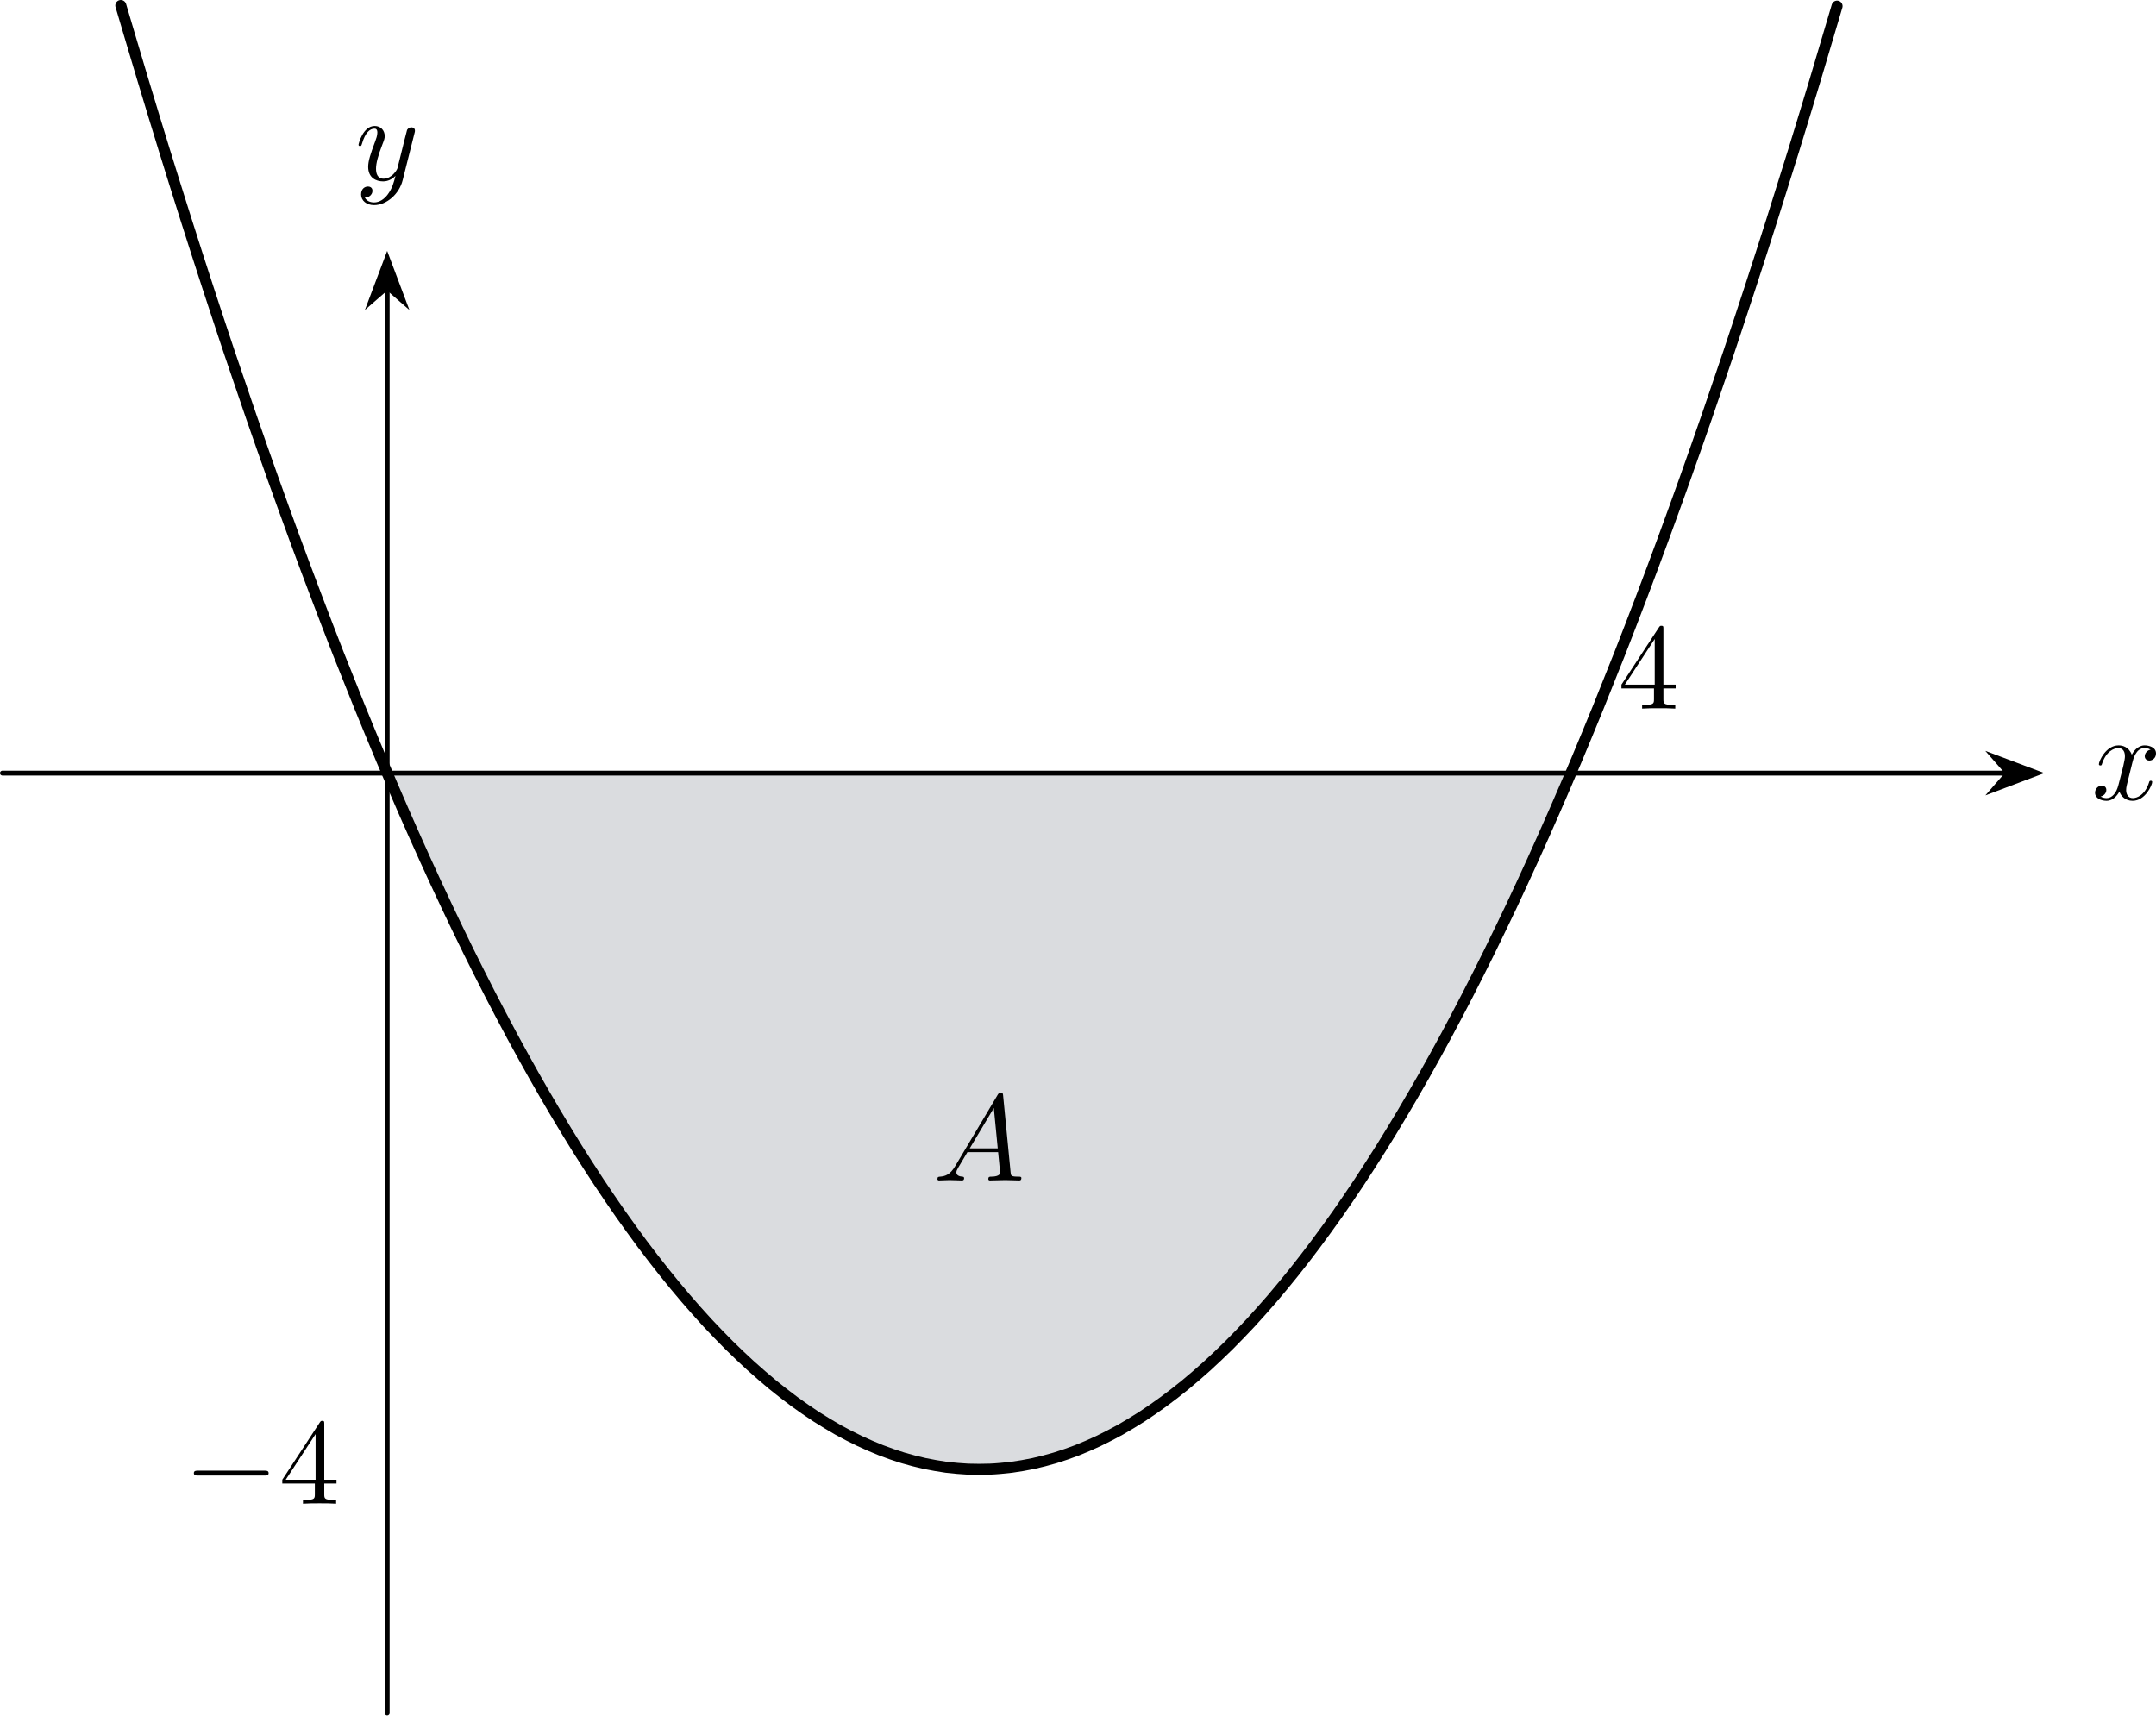
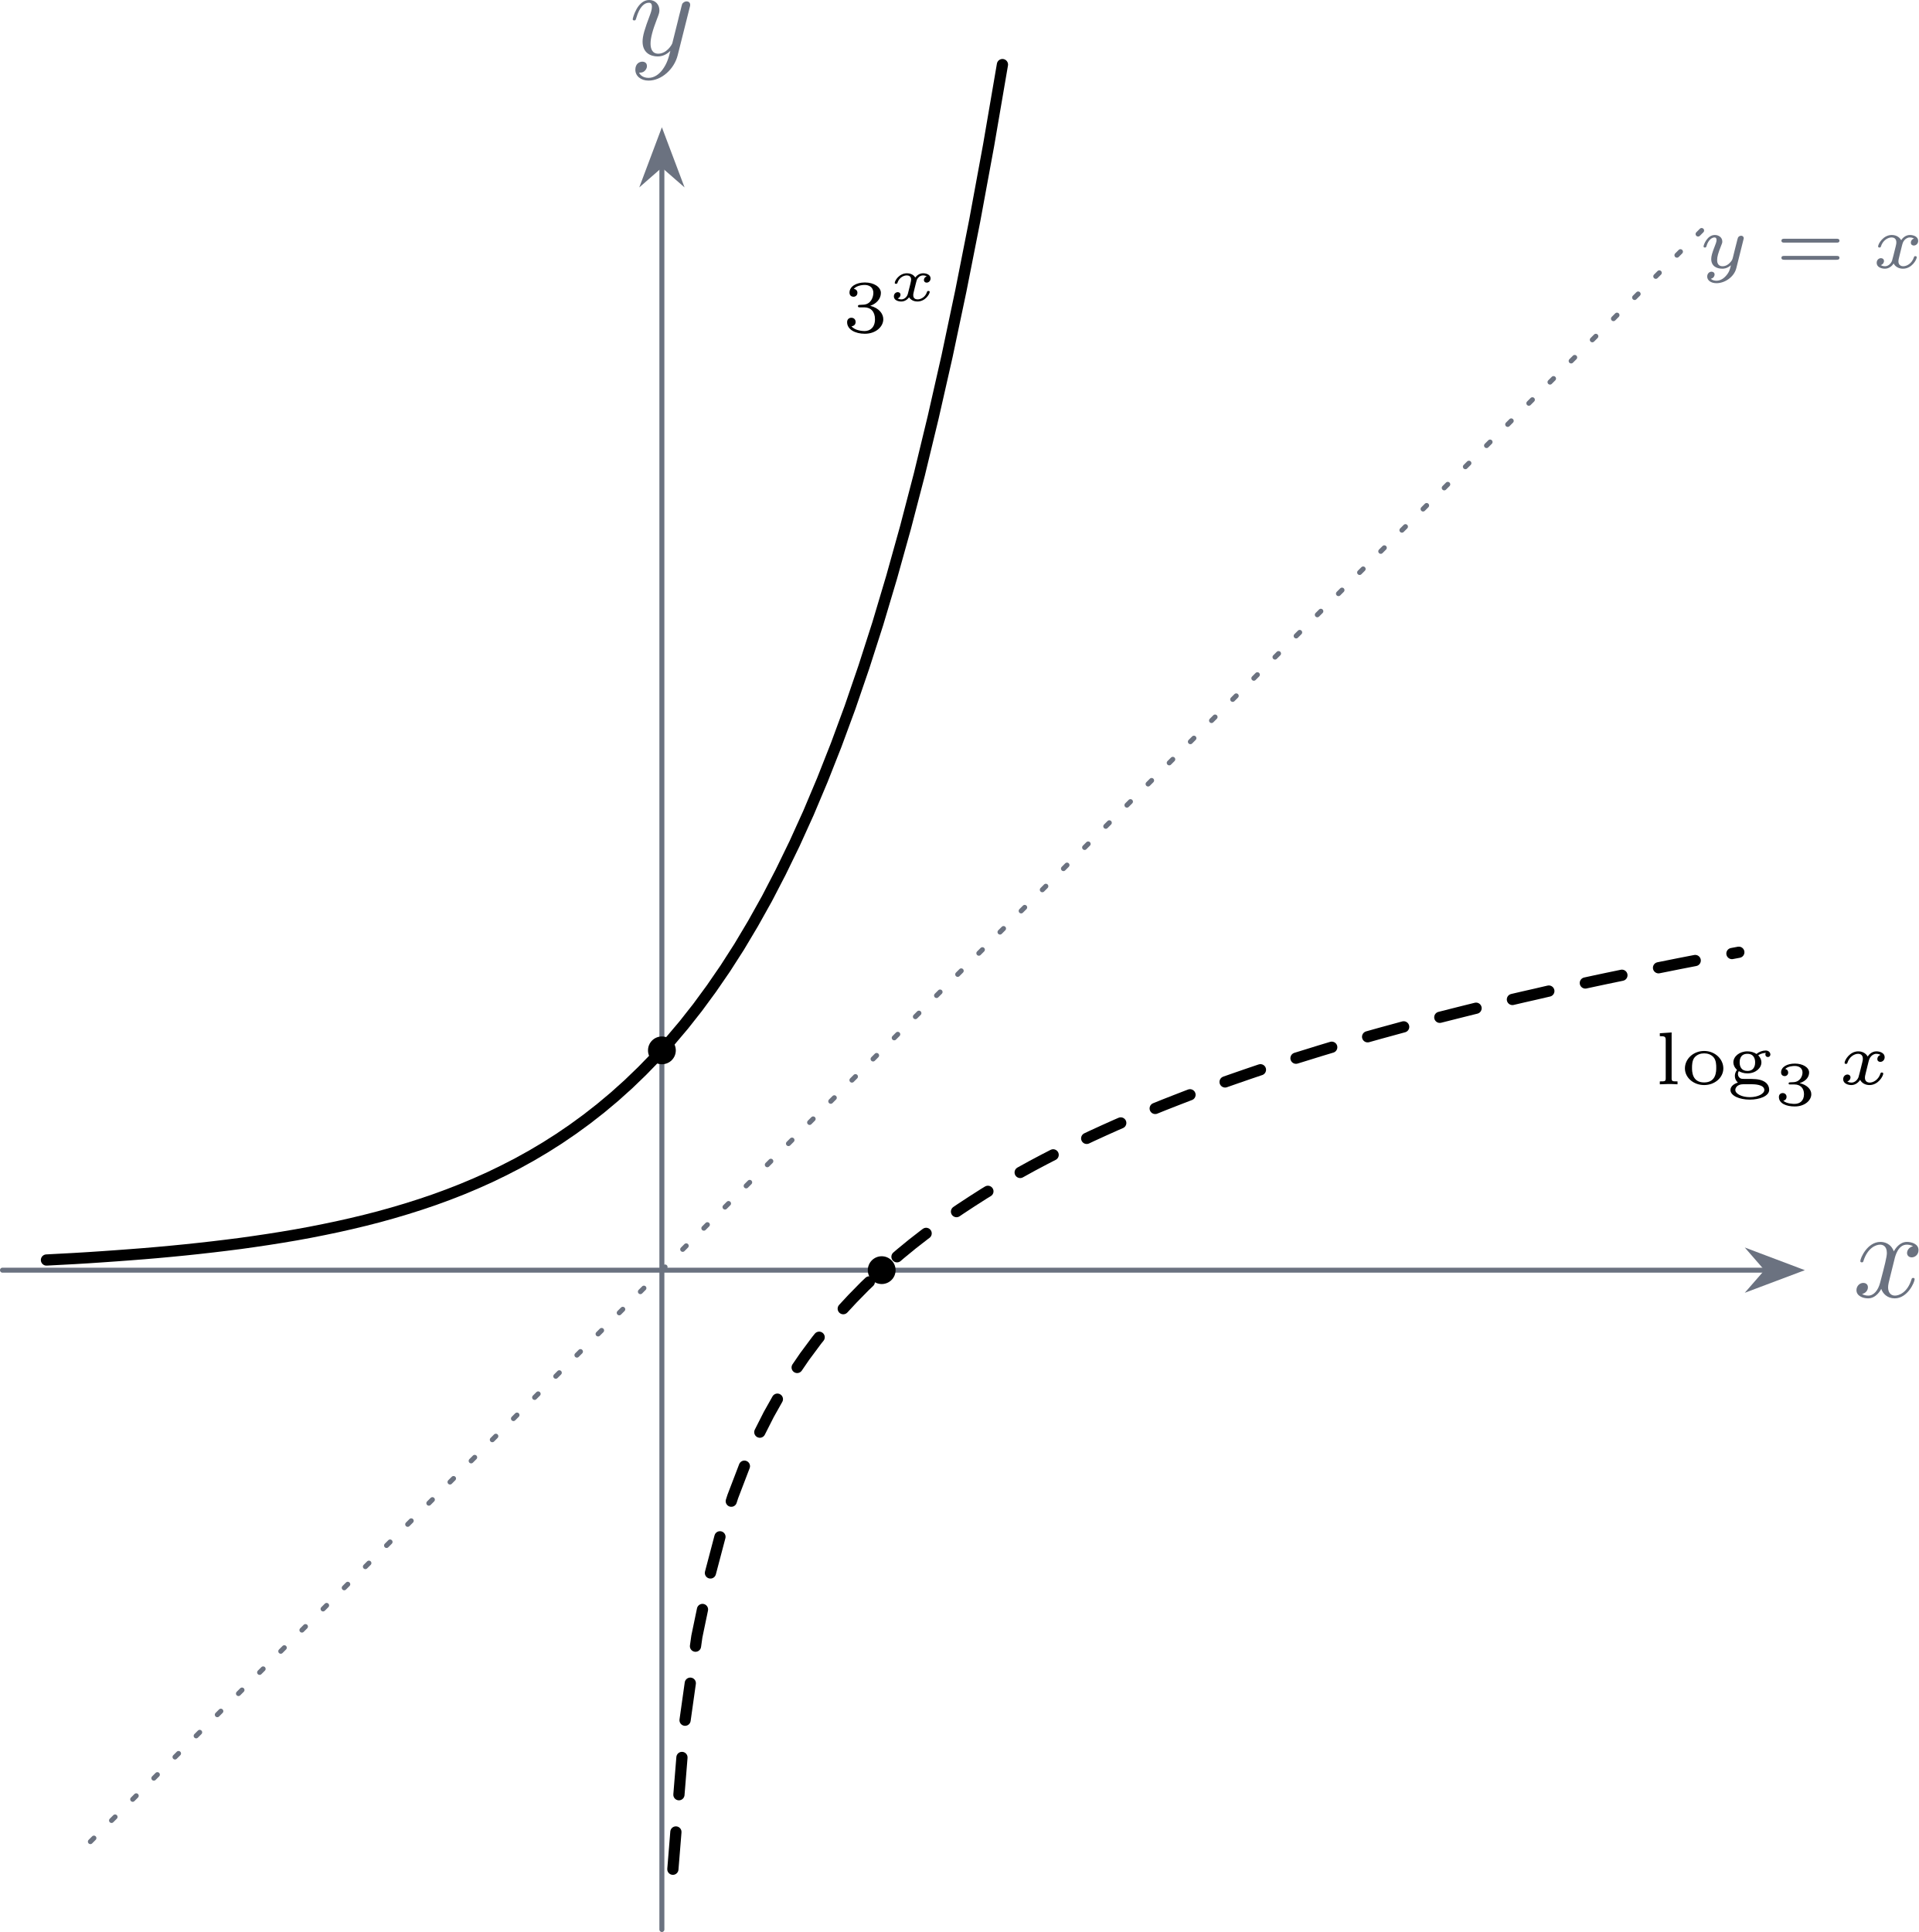
- <svg xmlns="http://www.w3.org/2000/svg" xmlns:xlink="http://www.w3.org/1999/xlink" version="1.1" width="245.756pt" height="195.561pt" viewBox="-0 115.485 245.756 195.561">
+ <svg xmlns="http://www.w3.org/2000/svg" xmlns:xlink="http://www.w3.org/1999/xlink" version="1.1" width="214.758pt" height="216.283pt" viewBox="-0 398.087 214.758 216.283">
  <defs>
-     <use id="g17-52" xlink:href="#g10-52" transform="scale(.913242)" />
-     <path id="g10-52" d="M3.207-1.8V-.851C3.207-.458 3.185-.338 2.378-.338H2.149V0C2.596-.033 3.164-.033 3.622-.033S4.658-.033 5.105 0V-.338H4.876C4.069-.338 4.047-.458 4.047-.851V-1.8H5.138V-2.138H4.047V-7.102C4.047-7.32 4.047-7.385 3.873-7.385C3.775-7.385 3.742-7.385 3.655-7.255L.305-2.138V-1.8H3.207ZM3.273-2.138H.611L3.273-6.207V-2.138Z" />
-     <path id="g11-0" d="M6.565-2.291C6.735-2.291 6.914-2.291 6.914-2.491S6.735-2.69 6.565-2.69H1.176C1.006-2.69 .827-2.69 .827-2.491S1.006-2.291 1.176-2.291H6.565Z" />
-     <path id="g14-65" d="M1.783-1.146C1.385-.478 .996-.339 .558-.309C.438-.299 .349-.299 .349-.11C.349-.05 .399 0 .478 0C.747 0 1.056-.03 1.335-.03C1.664-.03 2.012 0 2.331 0C2.391 0 2.521 0 2.521-.189C2.521-.299 2.431-.309 2.361-.309C2.132-.329 1.893-.408 1.893-.658C1.893-.777 1.953-.887 2.032-1.026L2.79-2.301H5.29C5.31-2.092 5.45-.737 5.45-.638C5.45-.339 4.932-.309 4.732-.309C4.593-.309 4.493-.309 4.493-.11C4.493 0 4.613 0 4.633 0C5.041 0 5.469-.03 5.878-.03C6.127-.03 6.755 0 7.004 0C7.064 0 7.183 0 7.183-.199C7.183-.309 7.083-.309 6.954-.309C6.336-.309 6.336-.379 6.306-.667L5.699-6.894C5.679-7.093 5.679-7.133 5.509-7.133C5.35-7.133 5.31-7.064 5.25-6.964L1.783-1.146ZM2.979-2.61L4.941-5.898L5.26-2.61H2.979Z" />
+     <path id="g19-51" d="M1.644-1.649C2.102-1.649 2.406-1.365 2.406-.872C2.406-.364 2.092-.095 1.649-.095C1.594-.095 1.001-.095 .747-.354C.951-.384 1.011-.538 1.011-.658C1.011-.842 .872-.961 .707-.961C.548-.961 .399-.857 .399-.648C.399-.13 .986 .11 1.664 .11C2.481 .11 2.989-.384 2.989-.867C2.989-1.275 2.625-1.624 2.057-1.753C2.655-1.948 2.814-2.326 2.814-2.605C2.814-3.014 2.306-3.318 1.679-3.318C1.066-3.318 .573-3.059 .573-2.61C.573-2.376 .762-2.316 .857-2.316C1.001-2.316 1.141-2.421 1.141-2.6C1.141-2.715 1.081-2.854 .902-2.884C1.116-3.113 1.559-3.128 1.664-3.128C2.027-3.128 2.286-2.944 2.286-2.605C2.286-2.316 2.097-1.863 1.574-1.833C1.435-1.828 1.415-1.823 1.285-1.818C1.23-1.813 1.176-1.808 1.176-1.733C1.176-1.649 1.225-1.649 1.315-1.649H1.644Z" />
+     <path id="g16-120" d="M3.093-1.953C2.864-1.883 2.864-1.664 2.864-1.659C2.864-1.574 2.924-1.455 3.088-1.455C3.228-1.455 3.397-1.574 3.397-1.793C3.397-2.087 3.068-2.202 2.804-2.202C2.481-2.202 2.271-1.993 2.172-1.863C2.007-2.147 1.689-2.202 1.509-2.202C.887-2.202 .533-1.614 .533-1.43C.533-1.36 .613-1.36 .638-1.36C.682-1.36 .722-1.365 .742-1.42C.892-1.908 1.3-2.032 1.489-2.032C1.654-2.032 1.843-1.963 1.843-1.699C1.843-1.574 1.753-1.23 1.584-.568C1.509-.284 1.28-.115 1.066-.115C1.031-.115 .887-.115 .767-.194C.991-.274 .991-.463 .991-.483C.991-.628 .882-.692 .772-.692C.648-.692 .463-.593 .463-.354C.463-.05 .802 .055 1.056 .055C1.33 .055 1.554-.105 1.674-.284C1.873 .015 2.192 .055 2.346 .055C2.974 .055 3.328-.538 3.328-.717C3.328-.787 3.243-.787 3.223-.787C3.138-.787 3.128-.757 3.113-.712C2.969-.264 2.585-.115 2.366-.115C2.217-.115 2.012-.169 2.012-.448C2.012-.508 2.012-.543 2.052-.712C2.137-1.061 2.271-1.614 2.311-1.704C2.376-1.833 2.54-2.032 2.795-2.032C2.809-2.032 2.979-2.032 3.093-1.953Z" />
+     <path id="g5-51" d="M1.757-1.985C2.266-1.985 2.606-1.644 2.606-1.034C2.606-.377 2.212-.09 1.775-.09C1.614-.09 .998-.126 .729-.472C.962-.496 1.058-.652 1.058-.813C1.058-1.016 .915-1.154 .717-1.154C.556-1.154 .377-1.052 .377-.801C.377-.209 1.034 .126 1.793 .126C2.678 .126 3.27-.442 3.27-1.034C3.27-1.47 2.935-1.931 2.224-2.11C2.696-2.266 3.078-2.648 3.078-3.138C3.078-3.616 2.517-3.975 1.799-3.975C1.1-3.975 .568-3.652 .568-3.162C.568-2.905 .765-2.833 .885-2.833C1.04-2.833 1.201-2.941 1.201-3.15C1.201-3.335 1.07-3.443 .909-3.467C1.19-3.778 1.733-3.778 1.787-3.778C2.092-3.778 2.475-3.634 2.475-3.138C2.475-2.809 2.289-2.236 1.692-2.2C1.584-2.194 1.423-2.182 1.369-2.182C1.309-2.176 1.243-2.17 1.243-2.08C1.243-1.985 1.309-1.985 1.411-1.985H1.757Z" />
+     <path id="g5-61" d="M4.89-2.026C4.973-2.026 5.111-2.026 5.111-2.182S4.949-2.337 4.86-2.337H.723C.634-2.337 .472-2.337 .472-2.182S.61-2.026 .693-2.026H4.89ZM4.86-.652C4.949-.652 5.111-.652 5.111-.807S4.973-.962 4.89-.962H.693C.61-.962 .472-.962 .472-.807S.634-.652 .723-.652H4.86Z" />
+     <path id="g5-103" d="M.944-1.052C1.088-.968 1.327-.873 1.626-.873C2.289-.873 2.75-1.297 2.75-1.751C2.75-2.086 2.505-2.307 2.493-2.319C2.762-2.499 3.019-2.511 3.108-2.511C3.09-2.487 3.067-2.463 3.067-2.379C3.067-2.271 3.144-2.182 3.264-2.182C3.395-2.182 3.467-2.277 3.467-2.385C3.467-2.517 3.353-2.702 3.09-2.702C2.839-2.702 2.564-2.6 2.355-2.427C2.158-2.564 1.889-2.636 1.632-2.636C.986-2.636 .508-2.224 .508-1.751C.508-1.566 .586-1.351 .801-1.154C.669-.986 .628-.819 .628-.675C.628-.347 .837-.167 .873-.137C.64-.072 .275 .12 .275 .454C.275 .915 .998 1.225 1.823 1.225C2.588 1.225 3.371 .95 3.371 .442C3.371 .293 3.324-.09 2.845-.287C2.505-.43 2.164-.43 1.602-.43C1.459-.43 1.225-.43 1.178-.442C1.022-.466 .873-.616 .873-.825C.873-.95 .933-1.034 .944-1.052ZM1.632-1.07C1.136-1.07 1.01-1.435 1.01-1.751C1.01-1.865 1.01-2.439 1.626-2.439C2.158-2.439 2.248-2.02 2.248-1.757C2.248-1.644 2.248-1.07 1.632-1.07ZM1.967-.006C2.152-.006 2.983 .006 2.983 .454C2.983 .747 2.493 1.028 1.823 1.028C1.178 1.028 .664 .759 .664 .448C.664 .299 .801-.006 1.303-.006H1.967Z" />
+     <path id="g5-108" d="M1.327-4.148L.383-4.083V-3.85C.801-3.85 .855-3.808 .855-3.515V-.49C.855-.233 .795-.233 .383-.233V0C.562-.012 1.04-.024 1.088-.024C1.327-.024 1.56-.018 1.799 0V-.233C1.387-.233 1.327-.233 1.327-.49V-4.148Z" />
+     <path id="g5-111" d="M3.359-1.273C3.359-2.02 2.69-2.666 1.823-2.666C.95-2.666 .287-2.02 .287-1.273C.287-.544 .962 .06 1.823 .06S3.359-.544 3.359-1.273ZM1.823-.149C.855-.149 .855-1.04 .855-1.327C.855-1.512 .855-1.925 1.076-2.17C1.279-2.385 1.536-2.475 1.823-2.475S2.379-2.385 2.576-2.164C2.792-1.919 2.792-1.518 2.792-1.327C2.792-1.04 2.792-.149 1.823-.149Z" />
+     <path id="g4-120" d="M3.365-2.349C3.156-2.289 3.108-2.116 3.108-2.026C3.108-1.835 3.264-1.793 3.347-1.793C3.521-1.793 3.694-1.937 3.694-2.17C3.694-2.493 3.341-2.636 3.037-2.636C2.642-2.636 2.403-2.331 2.337-2.218C2.26-2.367 2.032-2.636 1.584-2.636C.897-2.636 .49-1.925 .49-1.716C.49-1.686 .514-1.632 .598-1.632S.699-1.668 .717-1.722C.867-2.206 1.273-2.439 1.566-2.439S1.949-2.248 1.949-2.05C1.949-1.979 1.949-1.925 1.901-1.739C1.763-1.184 1.632-.64 1.602-.568C1.512-.341 1.297-.137 1.046-.137C1.01-.137 .843-.137 .705-.227C.938-.305 .962-.502 .962-.55C.962-.705 .843-.783 .723-.783C.556-.783 .377-.652 .377-.406C.377-.066 .753 .06 1.034 .06C1.375 .06 1.62-.173 1.733-.359C1.853-.108 2.14 .06 2.481 .06C3.186 .06 3.581-.664 3.581-.861C3.581-.873 3.575-.944 3.467-.944C3.383-.944 3.371-.903 3.353-.849C3.18-.329 2.756-.137 2.505-.137C2.277-.137 2.116-.269 2.116-.52C2.116-.634 2.146-.765 2.2-.974L2.391-1.751C2.451-1.985 2.481-2.092 2.606-2.236C2.69-2.325 2.833-2.439 3.025-2.439C3.055-2.439 3.234-2.439 3.365-2.349Z" />
+     <path id="g4-121" d="M3.563-2.295C3.575-2.337 3.581-2.361 3.581-2.379C3.581-2.451 3.527-2.576 3.365-2.576C3.264-2.576 3.162-2.511 3.12-2.427C3.096-2.385 3.055-2.2 3.025-2.086L2.899-1.59L2.714-.843C2.672-.675 2.648-.58 2.409-.353C2.343-.293 2.152-.137 1.895-.137C1.453-.137 1.453-.526 1.453-.634C1.453-.897 1.524-1.166 1.787-1.823C1.847-1.967 1.865-2.008 1.865-2.116C1.865-2.451 1.566-2.636 1.267-2.636C.658-2.636 .365-1.847 .365-1.716C.365-1.686 .389-1.632 .472-1.632S.574-1.668 .592-1.722C.759-2.301 1.076-2.439 1.243-2.439C1.363-2.439 1.405-2.361 1.405-2.224C1.405-2.098 1.327-1.895 1.261-1.733C1.052-1.207 .98-.933 .98-.717C.98-.149 1.405 .06 1.871 .06C1.955 .06 2.236 .06 2.552-.215C2.475 .114 2.421 .347 2.134 .658C2.026 .777 1.757 1.022 1.399 1.022C1.345 1.022 1.088 1.016 .95 .861C1.213 .813 1.249 .58 1.249 .526C1.249 .365 1.118 .299 1.004 .299C.855 .299 .658 .418 .658 .693C.658 .98 .938 1.219 1.405 1.219C2.038 1.219 2.803 .753 2.989 .006L3.563-2.295Z" />
    <path id="g14-120" d="M3.328-3.009C3.387-3.268 3.616-4.184 4.314-4.184C4.364-4.184 4.603-4.184 4.812-4.055C4.533-4.005 4.334-3.756 4.334-3.517C4.334-3.357 4.443-3.168 4.712-3.168C4.932-3.168 5.25-3.347 5.25-3.746C5.25-4.264 4.663-4.403 4.324-4.403C3.746-4.403 3.397-3.875 3.278-3.646C3.029-4.304 2.491-4.403 2.202-4.403C1.166-4.403 .598-3.118 .598-2.869C.598-2.77 .697-2.77 .717-2.77C.797-2.77 .827-2.79 .847-2.879C1.186-3.935 1.843-4.184 2.182-4.184C2.371-4.184 2.72-4.095 2.72-3.517C2.72-3.208 2.55-2.54 2.182-1.146C2.022-.528 1.674-.11 1.235-.11C1.176-.11 .946-.11 .737-.239C.986-.289 1.205-.498 1.205-.777C1.205-1.046 .986-1.126 .837-1.126C.538-1.126 .289-.867 .289-.548C.289-.09 .787 .11 1.225 .11C1.883 .11 2.242-.588 2.271-.648C2.391-.279 2.75 .11 3.347 .11C4.374 .11 4.941-1.176 4.941-1.425C4.941-1.524 4.852-1.524 4.822-1.524C4.732-1.524 4.712-1.484 4.692-1.415C4.364-.349 3.686-.11 3.367-.11C2.979-.11 2.819-.428 2.819-.767C2.819-.986 2.879-1.205 2.989-1.644L3.328-3.009Z" />
    <path id="g14-121" d="M4.842-3.796C4.882-3.935 4.882-3.955 4.882-4.025C4.882-4.204 4.742-4.294 4.593-4.294C4.493-4.294 4.334-4.234 4.244-4.085C4.224-4.035 4.144-3.726 4.105-3.547C4.035-3.288 3.965-3.019 3.905-2.75L3.457-.956C3.417-.807 2.989-.11 2.331-.11C1.823-.11 1.714-.548 1.714-.917C1.714-1.375 1.883-1.993 2.222-2.869C2.381-3.278 2.421-3.387 2.421-3.587C2.421-4.035 2.102-4.403 1.604-4.403C.658-4.403 .289-2.959 .289-2.869C.289-2.77 .389-2.77 .408-2.77C.508-2.77 .518-2.79 .568-2.949C.837-3.885 1.235-4.184 1.574-4.184C1.654-4.184 1.823-4.184 1.823-3.866C1.823-3.616 1.724-3.357 1.654-3.168C1.255-2.112 1.076-1.544 1.076-1.076C1.076-.189 1.704 .11 2.291 .11C2.68 .11 3.019-.06 3.298-.339C3.168 .179 3.049 .667 2.65 1.196C2.391 1.534 2.012 1.823 1.554 1.823C1.415 1.823 .966 1.793 .797 1.405C.956 1.405 1.086 1.405 1.225 1.285C1.325 1.196 1.425 1.066 1.425 .877C1.425 .568 1.156 .528 1.056 .528C.827 .528 .498 .687 .498 1.176C.498 1.674 .936 2.042 1.554 2.042C2.58 2.042 3.606 1.136 3.885 .01L4.842-3.796Z" />
  </defs>
  <g id="page1" transform="matrix(1.4 0 0 1.4 0 0)">
-     <path d="M31.523 145.441L33.156 149.219L34.789 152.867L36.422 156.387L38.055 159.773L39.691 163.031L41.324 166.156L42.957 169.156L44.59 172.019L46.223 174.758L47.859 177.363L49.492 179.84L51.125 182.184L52.758 184.398L54.391 186.484L56.023 188.438L57.66 190.262L59.293 191.957L60.926 193.519L62.559 194.953L64.191 196.254L65.824 197.43L67.461 198.473L69.094 199.383L70.727 200.164L72.359 200.816L73.992 201.336L75.629 201.727L77.262 201.988L78.894 202.121H80.527L82.16 201.988L83.793 201.731L85.43 201.34L87.062 200.816L88.695 200.164L90.328 199.383L91.961 198.473L93.598 197.43L95.231 196.258L96.863 194.953L98.496 193.523L100.129 191.957L101.762 190.266L103.398 188.441L105.031 186.488L106.664 184.402L108.297 182.188L109.93 179.844L111.566 177.367L113.199 174.762L114.832 172.027L116.465 169.16L118.098 166.164L119.731 163.035L121.367 159.777L123 156.391L124.633 152.875L126.266 149.227L127.898 145.449L127.902 145.441H31.523Z" fill="#dadcdf" />
-     <path d="M.199 145.441H163.39" stroke="#000" fill="none" stroke-width=".399" stroke-miterlimit="10" stroke-linecap="round" stroke-linejoin="round" />
-     <path d="M165.887 145.441L162.316 144.098L163.488 145.441L162.316 146.789Z" />
-     <path d="M165.887 145.441L162.316 144.098L163.488 145.441L162.316 146.789Z" stroke="#000" fill="none" stroke-width=".399" stroke-miterlimit="10" stroke-linecap="round" />
-     <g transform="matrix(1 0 0 1 138.7676 2.145)">
-       <use x="31.522" y="145.442" xlink:href="#g14-120" />
+     <path d="M.199 385.914H141.25" stroke="#6b7280" fill="none" stroke-width=".399" stroke-linecap="round" stroke-linejoin="round" />
+     <path d="M143.746 385.914L140.175 384.566L141.347 385.914L140.175 387.258Z" fill="#6b7280" />
+     <path d="M143.746 385.914L140.175 384.566L141.347 385.914L140.175 387.258Z" stroke="#6b7280" fill="none" stroke-width=".399" stroke-miterlimit="10" stroke-linecap="round" />
+     <g fill="#6b7280" transform="matrix(1 0 0 1 95.2248 2.145)">
+       <use x="52.923" y="385.913" xlink:href="#g14-120" />
    </g>
-     <path d="M31.523 221.977V105.984" stroke="#000" fill="none" stroke-width=".399" stroke-miterlimit="10" stroke-linecap="round" stroke-linejoin="round" />
-     <path d="M31.523 103.488L30.176 107.059L31.523 105.887L32.867 107.059Z" />
-     <path d="M31.523 103.488L30.176 107.059L31.523 105.887L32.867 107.059Z" stroke="#000" fill="none" stroke-width=".399" stroke-miterlimit="10" stroke-linecap="round" />
-     <g transform="matrix(1 0 0 1 -2.621 -48.2927)">
-       <use x="31.522" y="145.442" xlink:href="#g14-121" />
+     <path d="M52.922 438.637V297.586" stroke="#6b7280" fill="none" stroke-width=".399" stroke-miterlimit="10" stroke-linecap="round" stroke-linejoin="round" />
+     <path d="M52.922 295.09L51.578 298.664L52.922 297.488L54.27 298.664Z" fill="#6b7280" />
+     <path d="M52.922 295.09L51.578 298.664L52.922 297.488L54.27 298.664Z" stroke="#6b7280" fill="none" stroke-width=".399" stroke-miterlimit="10" stroke-linecap="round" />
+     <g fill="#6b7280" transform="matrix(1 0 0 1 -2.621 -97.162)">
+       <use x="52.923" y="385.913" xlink:href="#g14-121" />
    </g>
-     <path d="M9.836 82.938C9.836 82.938 11.113 87.266 11.605 88.894C12.098 90.527 12.883 93.113 13.375 94.703C13.867 96.293 14.652 98.809 15.145 100.356C15.633 101.902 16.422 104.352 16.914 105.856C17.402 107.359 18.191 109.738 18.68 111.203C19.172 112.664 19.961 114.977 20.449 116.394C20.941 117.816 21.727 120.059 22.219 121.438S23.496 124.992 23.988 126.328C24.477 127.664 25.266 129.769 25.758 131.062C26.246 132.356 27.035 134.394 27.523 135.648C28.016 136.898 28.805 138.871 29.293 140.078C29.785 141.285 30.57 143.191 31.062 144.355C31.555 145.523 32.34 147.355 32.832 148.48C33.324 149.605 34.109 151.371 34.602 152.453C35.09 153.535 35.879 155.234 36.371 156.273C36.859 157.312 37.648 158.945 38.137 159.941C38.629 160.938 39.418 162.5 39.906 163.453C40.398 164.406 41.184 165.902 41.676 166.816C42.168 167.727 42.953 169.156 43.445 170.023C43.934 170.894 44.723 172.254 45.215 173.078C45.703 173.906 46.492 175.199 46.98 175.984C47.473 176.766 48.262 177.992 48.75 178.734C49.242 179.477 50.027 180.633 50.52 181.332S51.797 183.117 52.289 183.777C52.781 184.434 53.566 185.453 54.059 186.066C54.547 186.684 55.336 187.633 55.828 188.207C56.316 188.781 57.105 189.664 57.594 190.195C58.086 190.723 58.871 191.539 59.363 192.027C59.855 192.516 60.641 193.262 61.133 193.707S62.41 194.832 62.902 195.238C63.391 195.641 64.18 196.25 64.672 196.613C65.16 196.973 65.949 197.516 66.438 197.836C66.93 198.152 67.719 198.629 68.207 198.906C68.699 199.18 69.484 199.59 69.977 199.82C70.469 200.055 71.254 200.394 71.746 200.586C72.234 200.777 73.023 201.051 73.516 201.199C74.004 201.348 74.793 201.551 75.281 201.656C75.773 201.762 76.562 201.898 77.051 201.965C77.543 202.027 78.328 202.094 78.82 202.117C79.312 202.137 80.098 202.137 80.59 202.117C81.082 202.098 81.867 202.027 82.359 201.965C82.848 201.902 83.637 201.766 84.129 201.66C84.617 201.555 85.406 201.352 85.894 201.203C86.387 201.055 87.176 200.781 87.664 200.594C88.156 200.402 88.941 200.062 89.434 199.828S90.711 199.188 91.203 198.914C91.691 198.637 92.481 198.16 92.973 197.844C93.461 197.527 94.25 196.984 94.738 196.621C95.231 196.262 96.019 195.652 96.508 195.25C97 194.848 97.785 194.168 98.277 193.723C98.769 193.277 99.555 192.527 100.047 192.043C100.539 191.555 101.324 190.738 101.816 190.211C102.305 189.68 103.094 188.797 103.586 188.223C104.074 187.652 104.863 186.699 105.352 186.086C105.844 185.473 106.633 184.453 107.121 183.793C107.613 183.137 108.398 182.051 108.891 181.352C109.383 180.652 110.168 179.496 110.66 178.754C111.148 178.012 111.938 176.789 112.43 176.004C112.918 175.223 113.707 173.93 114.195 173.106C114.688 172.277 115.477 170.918 115.965 170.051C116.457 169.18 117.242 167.754 117.734 166.844C118.227 165.93 119.012 164.434 119.504 163.481C119.996 162.527 120.781 160.965 121.273 159.969C121.762 158.973 122.551 157.34 123.043 156.305C123.531 155.266 124.32 153.566 124.809 152.484C125.301 151.402 126.086 149.637 126.578 148.512C127.07 147.391 127.856 145.555 128.348 144.391C128.84 143.223 129.625 141.32 130.117 140.113C130.606 138.906 131.394 136.934 131.886 135.684C132.375 134.434 133.164 132.394 133.652 131.102C134.144 129.809 134.933 127.703 135.421 126.367C135.914 125.031 136.699 122.856 137.191 121.481C137.683 120.102 138.468 117.859 138.961 116.438C139.449 115.019 140.238 112.707 140.73 111.246C141.218 109.781 142.007 107.402 142.496 105.898C142.988 104.394 143.777 101.945 144.265 100.398C144.757 98.852 145.543 96.336 146.035 94.75C146.527 93.16 147.312 90.574 147.804 88.945C148.296 87.312 149.574 82.988 149.574 82.988" stroke="#000" fill="none" stroke-width=".897" stroke-miterlimit="10" stroke-linecap="round" stroke-linejoin="round" />
-     <g transform="matrix(1 0 0 1 100.2156 -5.253)">
-       <use x="31.522" y="145.442" xlink:href="#g17-52" />
+     <path d="M7.227 431.609L137.281 301.555" stroke="#6b7280" fill="none" stroke-width=".399" stroke-miterlimit="10" stroke-linecap="round" stroke-linejoin="round" stroke-dasharray=".399 1.993" />
+     <g fill="#6b7280" transform="matrix(1 0 0 1 82.9218 -80.139)">
+       <use x="52.923" y="385.913" xlink:href="#g4-121" />
+       <use x="59.044" y="385.913" xlink:href="#g5-61" />
+       <use x="66.755" y="385.913" xlink:href="#g4-120" />
    </g>
-     <g transform="matrix(1 0 0 1 44.4539 33.168)">
-       <use x="31.522" y="145.442" xlink:href="#g14-65" />
+     <path d="M3.715 385.102L4.82 385.043L5.93 384.984L7.035 384.918L8.145 384.844L9.254 384.766L10.359 384.684L11.469 384.598L12.574 384.504L13.684 384.402L14.793 384.293L15.898 384.176L17.008 384.051L18.113 383.918L19.223 383.777L20.332 383.621L21.438 383.457L22.547 383.281L23.652 383.094L24.762 382.891L25.871 382.672L26.977 382.441L28.086 382.191L29.191 381.926L30.301 381.641L31.41 381.332L32.516 381.004L33.625 380.652L34.73 380.277L35.84 379.871L36.949 379.438L38.055 378.973L39.164 378.477L40.27 377.941L41.379 377.371L42.488 376.758L43.594 376.102L44.703 375.398L45.809 374.644L46.918 373.836L48.027 372.969L49.133 372.043L50.242 371.047L51.348 369.981L52.457 368.84L53.566 367.617L54.672 366.309L55.781 364.902L56.887 363.394L57.996 361.781L59.105 360.051L60.211 358.195L61.32 356.211L62.426 354.078L63.535 351.797L64.644 349.352L65.75 346.727L66.859 343.918L67.969 340.906L69.074 337.68L70.184 334.223L71.289 330.516L72.398 326.543L73.508 322.289L74.613 317.723L75.723 312.836L76.828 307.598L77.938 301.981L79.047 295.961L80.152 289.512" stroke="#000" fill="none" stroke-width=".897" stroke-miterlimit="10" stroke-linecap="round" stroke-linejoin="round" />
+     <g transform="matrix(1 0 0 1 14.4323 -75.003)">
+       <use x="52.923" y="385.913" xlink:href="#g5-51" />
+       <use x="56.576" y="383.405" xlink:href="#g16-120" />
    </g>
-     <g transform="matrix(1 0 0 1 -16.5655 59.489)">
-       <use x="31.522" y="145.442" xlink:href="#g11-0" />
-       <use x="39.271" y="145.442" xlink:href="#g17-52" />
+     <path d="M53.801 433.816L54.758 422.031L55.719 415.207L56.676 410.609L57.633 406.981L58.59 404.019L59.547 401.519L60.504 399.359L61.465 397.461L62.422 395.758L63.379 394.219L64.336 392.82L65.293 391.531L66.25 390.34L67.207 389.227L68.168 388.191L69.125 387.215L70.082 386.297L71.039 385.43L71.996 384.605L72.953 383.82L73.914 383.074L74.871 382.359L75.828 381.676L76.785 381.023L77.742 380.395L78.699 379.785L79.66 379.203L80.617 378.641L81.574 378.098L82.531 377.57L83.488 377.063L84.445 376.57L85.402 376.09L86.363 375.625L87.32 375.172L88.277 374.734L89.234 374.305L90.191 373.891L91.148 373.484L92.109 373.086L93.066 372.699L94.023 372.324L94.981 371.953L95.938 371.594L96.894 371.242L97.852 370.898L98.812 370.562L99.769 370.231L100.727 369.906L101.684 369.59L102.641 369.277L103.598 368.973L104.559 368.676L105.516 368.379L106.473 368.09L107.43 367.809L108.387 367.531L109.344 367.254L110.305 366.984L111.262 366.723L112.219 366.461L113.176 366.203L114.133 365.953L115.09 365.703L116.047 365.461L117.008 365.219L117.965 364.981L118.922 364.746L119.879 364.519L120.836 364.289L121.793 364.066L122.754 363.848L123.711 363.625L124.668 363.41L125.625 363.199L126.582 362.988L127.539 362.781L128.496 362.578L129.457 362.379L130.414 362.18L131.371 361.984L132.328 361.789L133.285 361.598L134.242 361.406L135.203 361.219L136.16 361.035L137.117 360.852L138.074 360.672L139.031 360.492" stroke="#000" fill="none" stroke-width=".897" stroke-miterlimit="10" stroke-linecap="round" stroke-linejoin="round" stroke-dasharray="2.989 2.989" />
+     <g transform="matrix(1 0 0 1 79.4078 -14.861)">
+       <use x="52.923" y="385.913" xlink:href="#g5-108" />
+       <use x="55.026" y="385.913" xlink:href="#g5-111" />
+       <use x="58.679" y="385.913" xlink:href="#g5-103" />
+       <use x="62.429" y="387.574" xlink:href="#g19-51" />
+       <use x="67.59" y="385.913" xlink:href="#g4-120" />
    </g>
+     <path d="M54.035 368.34C54.035 367.723 53.539 367.227 52.922 367.227C52.309 367.227 51.812 367.723 51.812 368.34C51.812 368.953 52.309 369.449 52.922 369.449C53.539 369.449 54.035 368.953 54.035 368.34Z" />
+     <path d="M71.609 385.914C71.609 385.301 71.113 384.801 70.5 384.801C69.883 384.801 69.387 385.301 69.387 385.914C69.387 386.527 69.883 387.023 70.5 387.023C71.113 387.023 71.609 386.527 71.609 385.914Z" />
  </g>
</svg>
